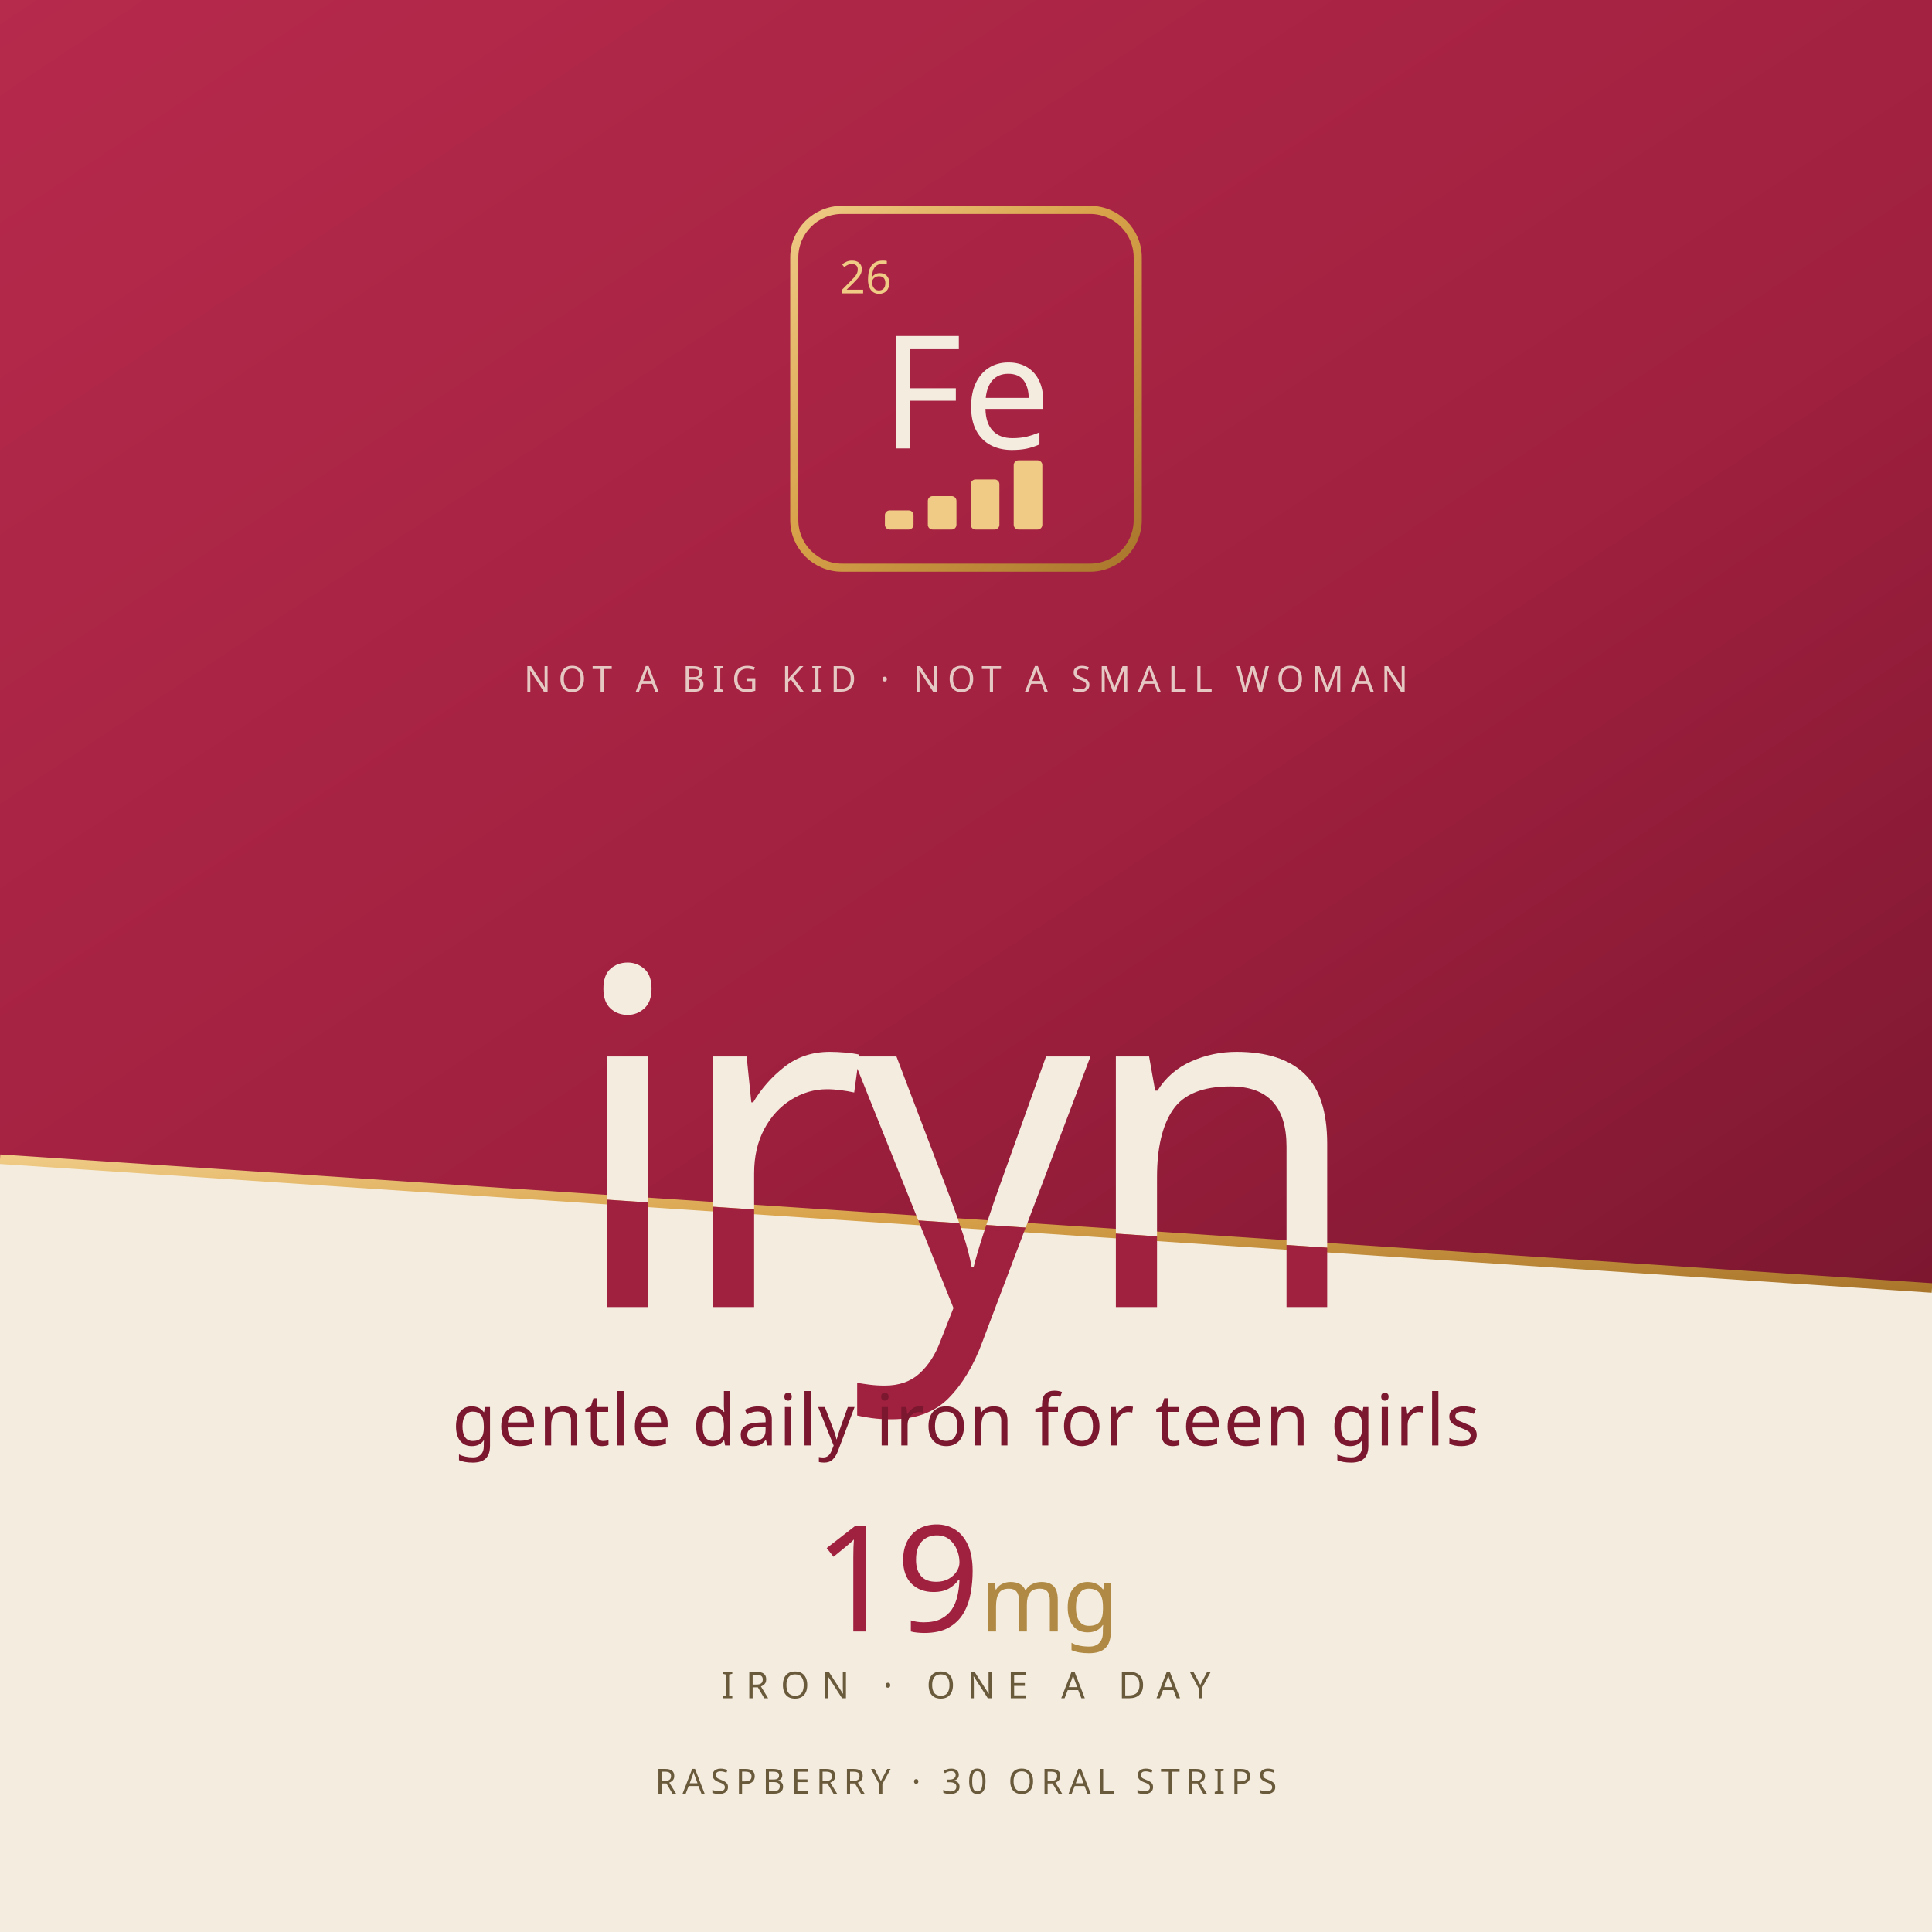
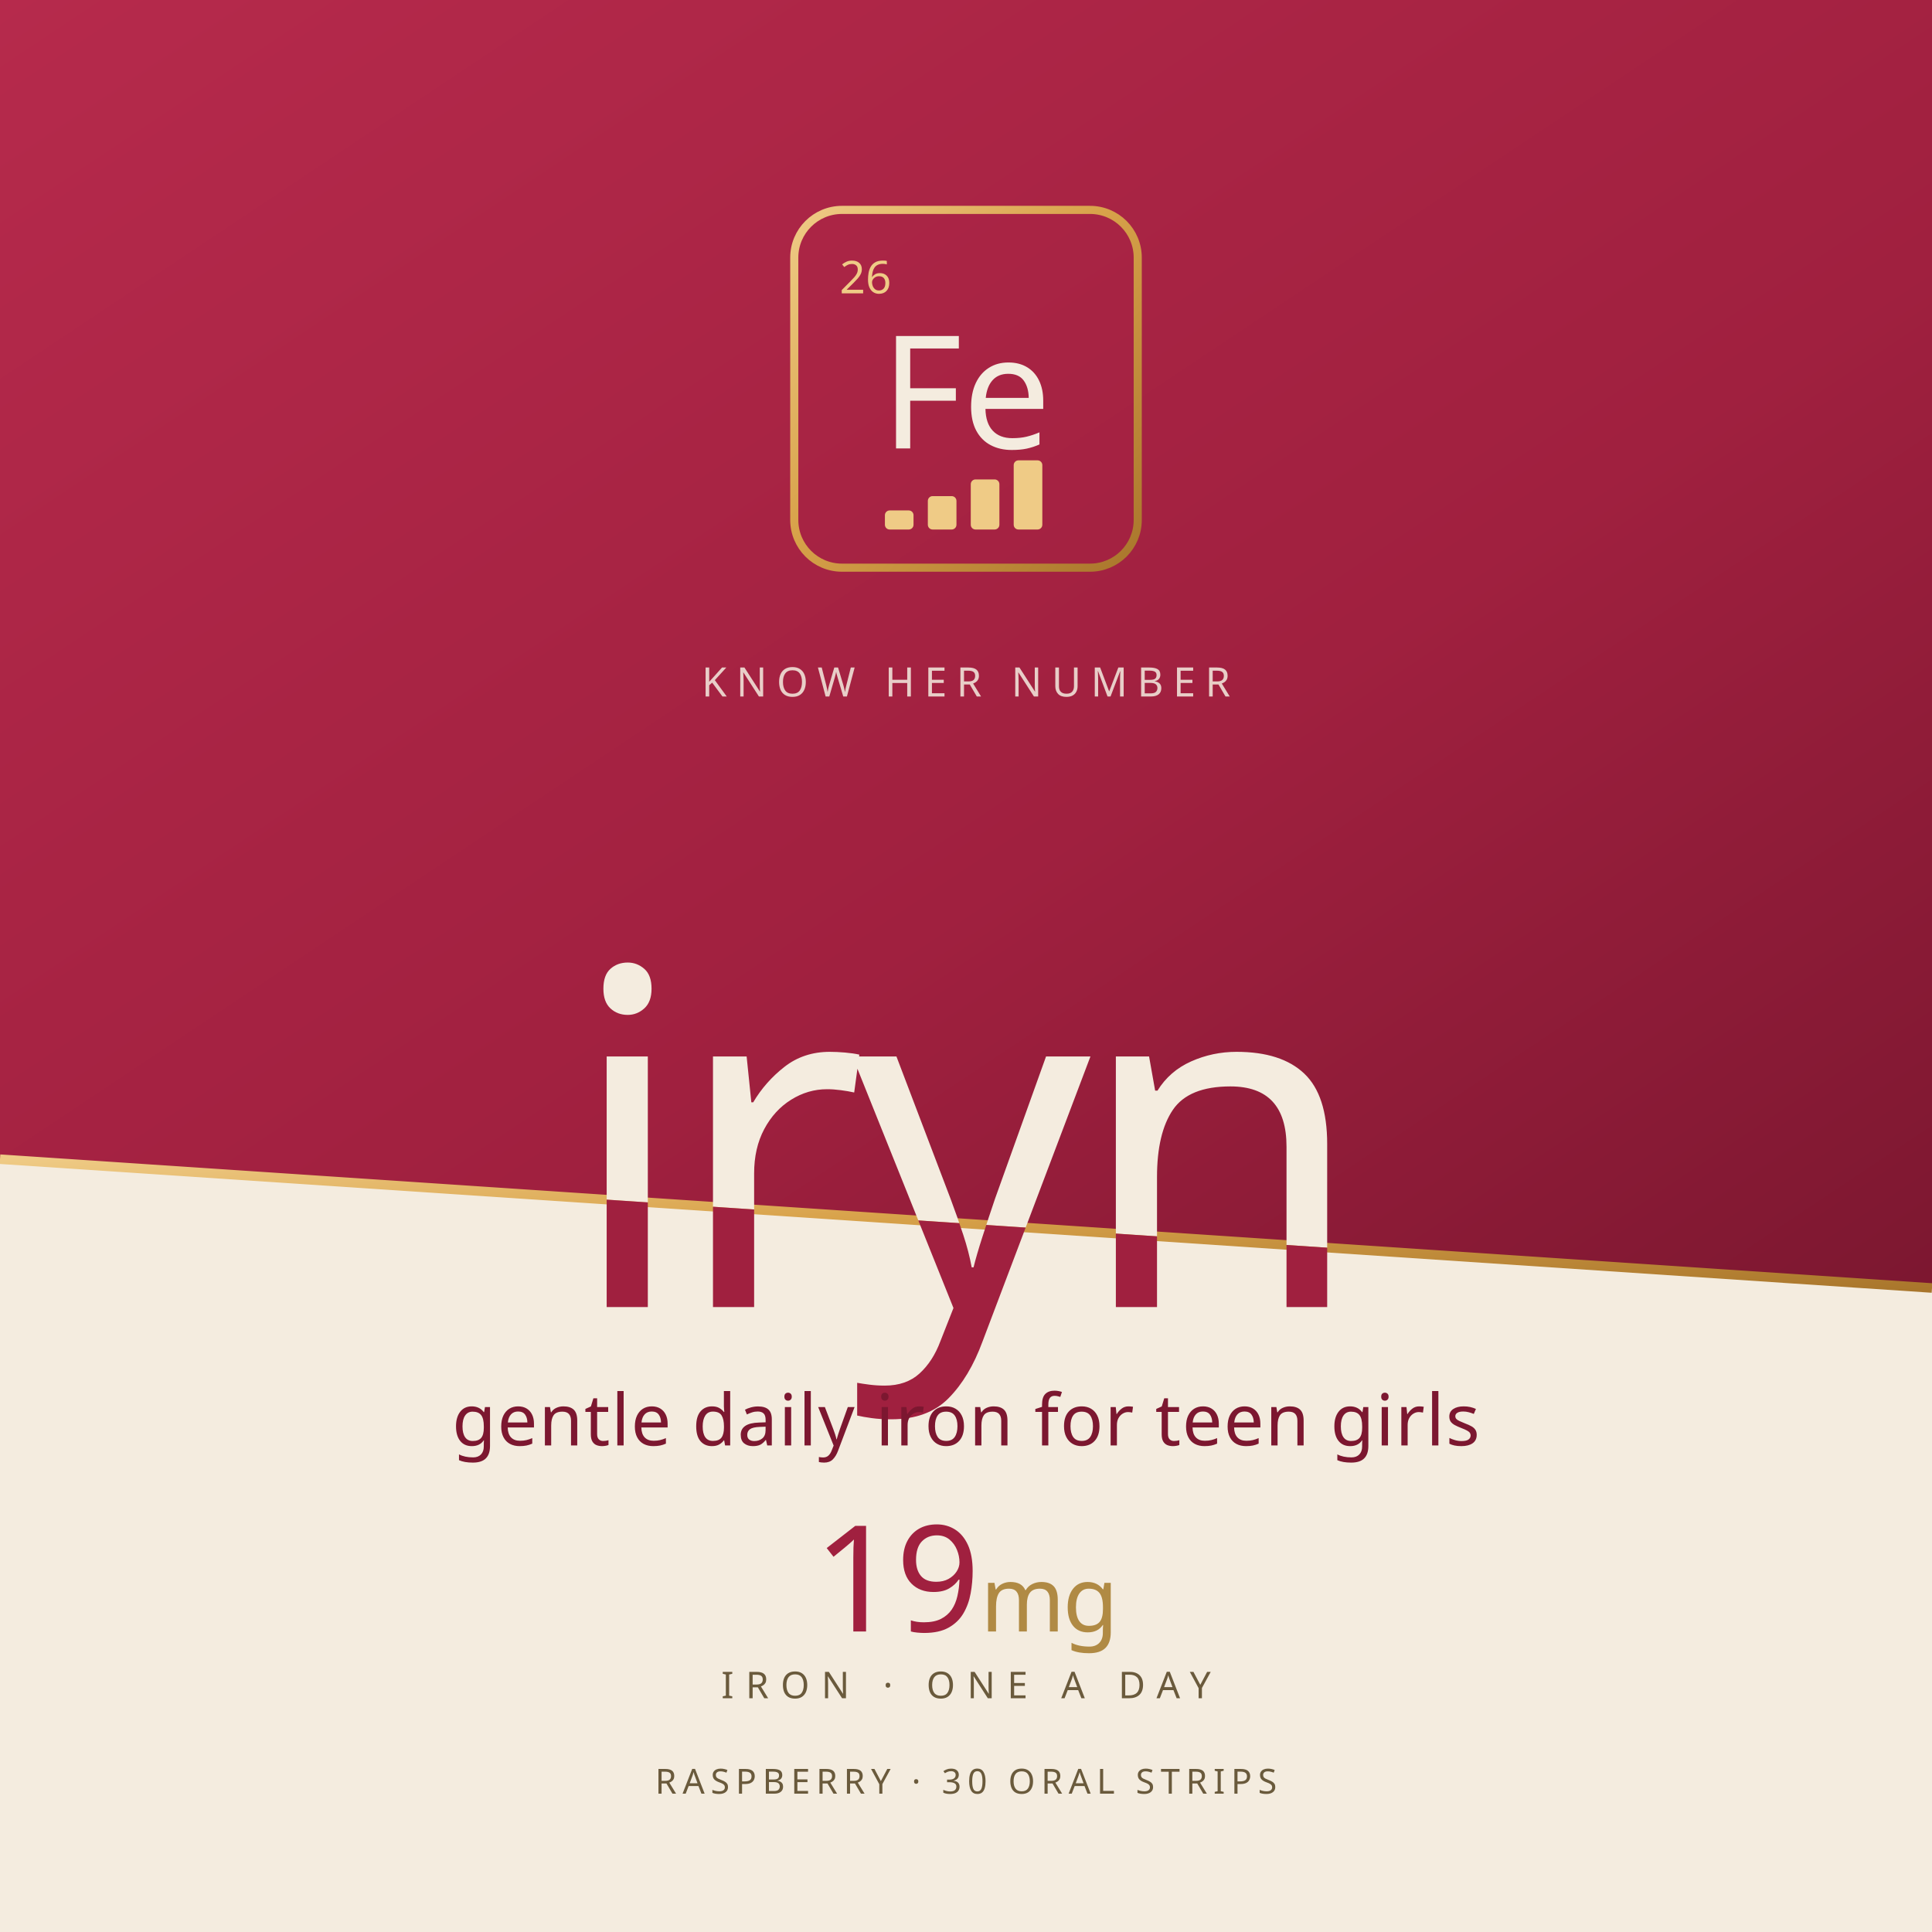
<svg xmlns="http://www.w3.org/2000/svg" width="810" height="810" viewBox="0 0 810 810">
  <defs>
    <linearGradient id="garnet" x1="0" y1="0" x2="1" y2="1">
      <stop offset="0%" stop-color="#B62A4C" />
      <stop offset="60%" stop-color="#A0203F" />
      <stop offset="100%" stop-color="#7C1730" />
    </linearGradient>
    <linearGradient id="foil" x1="0" y1="0" x2="1" y2="1">
      <stop offset="0%" stop-color="#EFCB86" />
      <stop offset="45%" stop-color="#D8A24A" />
      <stop offset="100%" stop-color="#A9762C" />
    </linearGradient>
    <clipPath id="topClip">
      <polygon points="0,0 810,0 810,540 0,486" />
    </clipPath>
    <clipPath id="botClip">
      <polygon points="0,486 810,540 810,810 0,810" />
    </clipPath>
  </defs>
  <rect x="0" y="0" width="810" height="810" fill="#F4ECDF" />
  <polygon points="0,0 810,0 810,540 0,486" fill="url(#garnet)" />
  <line x1="0" y1="486" x2="810" y2="540" stroke="url(#foil)" stroke-width="4" />
  <g>
    <rect x="333" y="88" width="144" height="150" rx="20" fill="none" stroke="url(#foil)" stroke-width="3.4" />
    <text x="352" y="123" font-family="SG Medium" font-size="19" fill="#EFCB86">26</text>
    <text x="405" y="188" font-family="SG Bold" font-size="66" fill="#F4ECDF" text-anchor="middle">Fe</text>
    <rect x="371" y="214" width="12" height="8" rx="2" fill="#EFCB86" />
    <rect x="389" y="208" width="12" height="14" rx="2" fill="#EFCB86" />
    <rect x="407" y="201" width="12" height="21" rx="2" fill="#EFCB86" />
    <rect x="425" y="193" width="12" height="29" rx="2" fill="#EFCB86" />
  </g>
-   <text x="405" y="290" font-family="SG Medium" font-size="15" fill="#F4ECDF" fill-opacity="0.82" text-anchor="middle" letter-spacing="3">NOT A BIG KID · NOT A SMALL WOMAN</text>
+   <text x="405" y="292" font-family="SG Medium" font-size="17" fill="#F4ECDF" fill-opacity="0.85" text-anchor="middle" letter-spacing="4">KNOW HER NUMBER</text>
  <text x="405" y="548" font-family="SG Bold" font-size="196" text-anchor="middle" letter-spacing="-6" fill="#F4ECDF" clip-path="url(#topClip)">iryn</text>
  <text x="405" y="548" font-family="SG Bold" font-size="196" text-anchor="middle" letter-spacing="-6" fill="#A0203F" clip-path="url(#botClip)">iryn</text>
  <text x="405" y="606" font-family="SG Medium" font-size="30" fill="#7C1730" text-anchor="middle" letter-spacing="0.5">gentle daily iron for teen girls</text>
  <text x="405" y="684" font-family="SG Bold" font-size="62" text-anchor="middle" fill="#A0203F" letter-spacing="-1">19<tspan font-size="38" fill="#B08A44">mg</tspan>
  </text>
  <text x="405" y="712" font-family="SG Medium" font-size="15.5" fill="#6A5A3C" text-anchor="middle" letter-spacing="5">IRON · ONE A DAY</text>
  <text x="405" y="752" font-family="SG Medium" font-size="14.5" fill="#6A5A3C" text-anchor="middle" letter-spacing="2.5">RASPBERRY · 30 ORAL STRIPS</text>
</svg>
